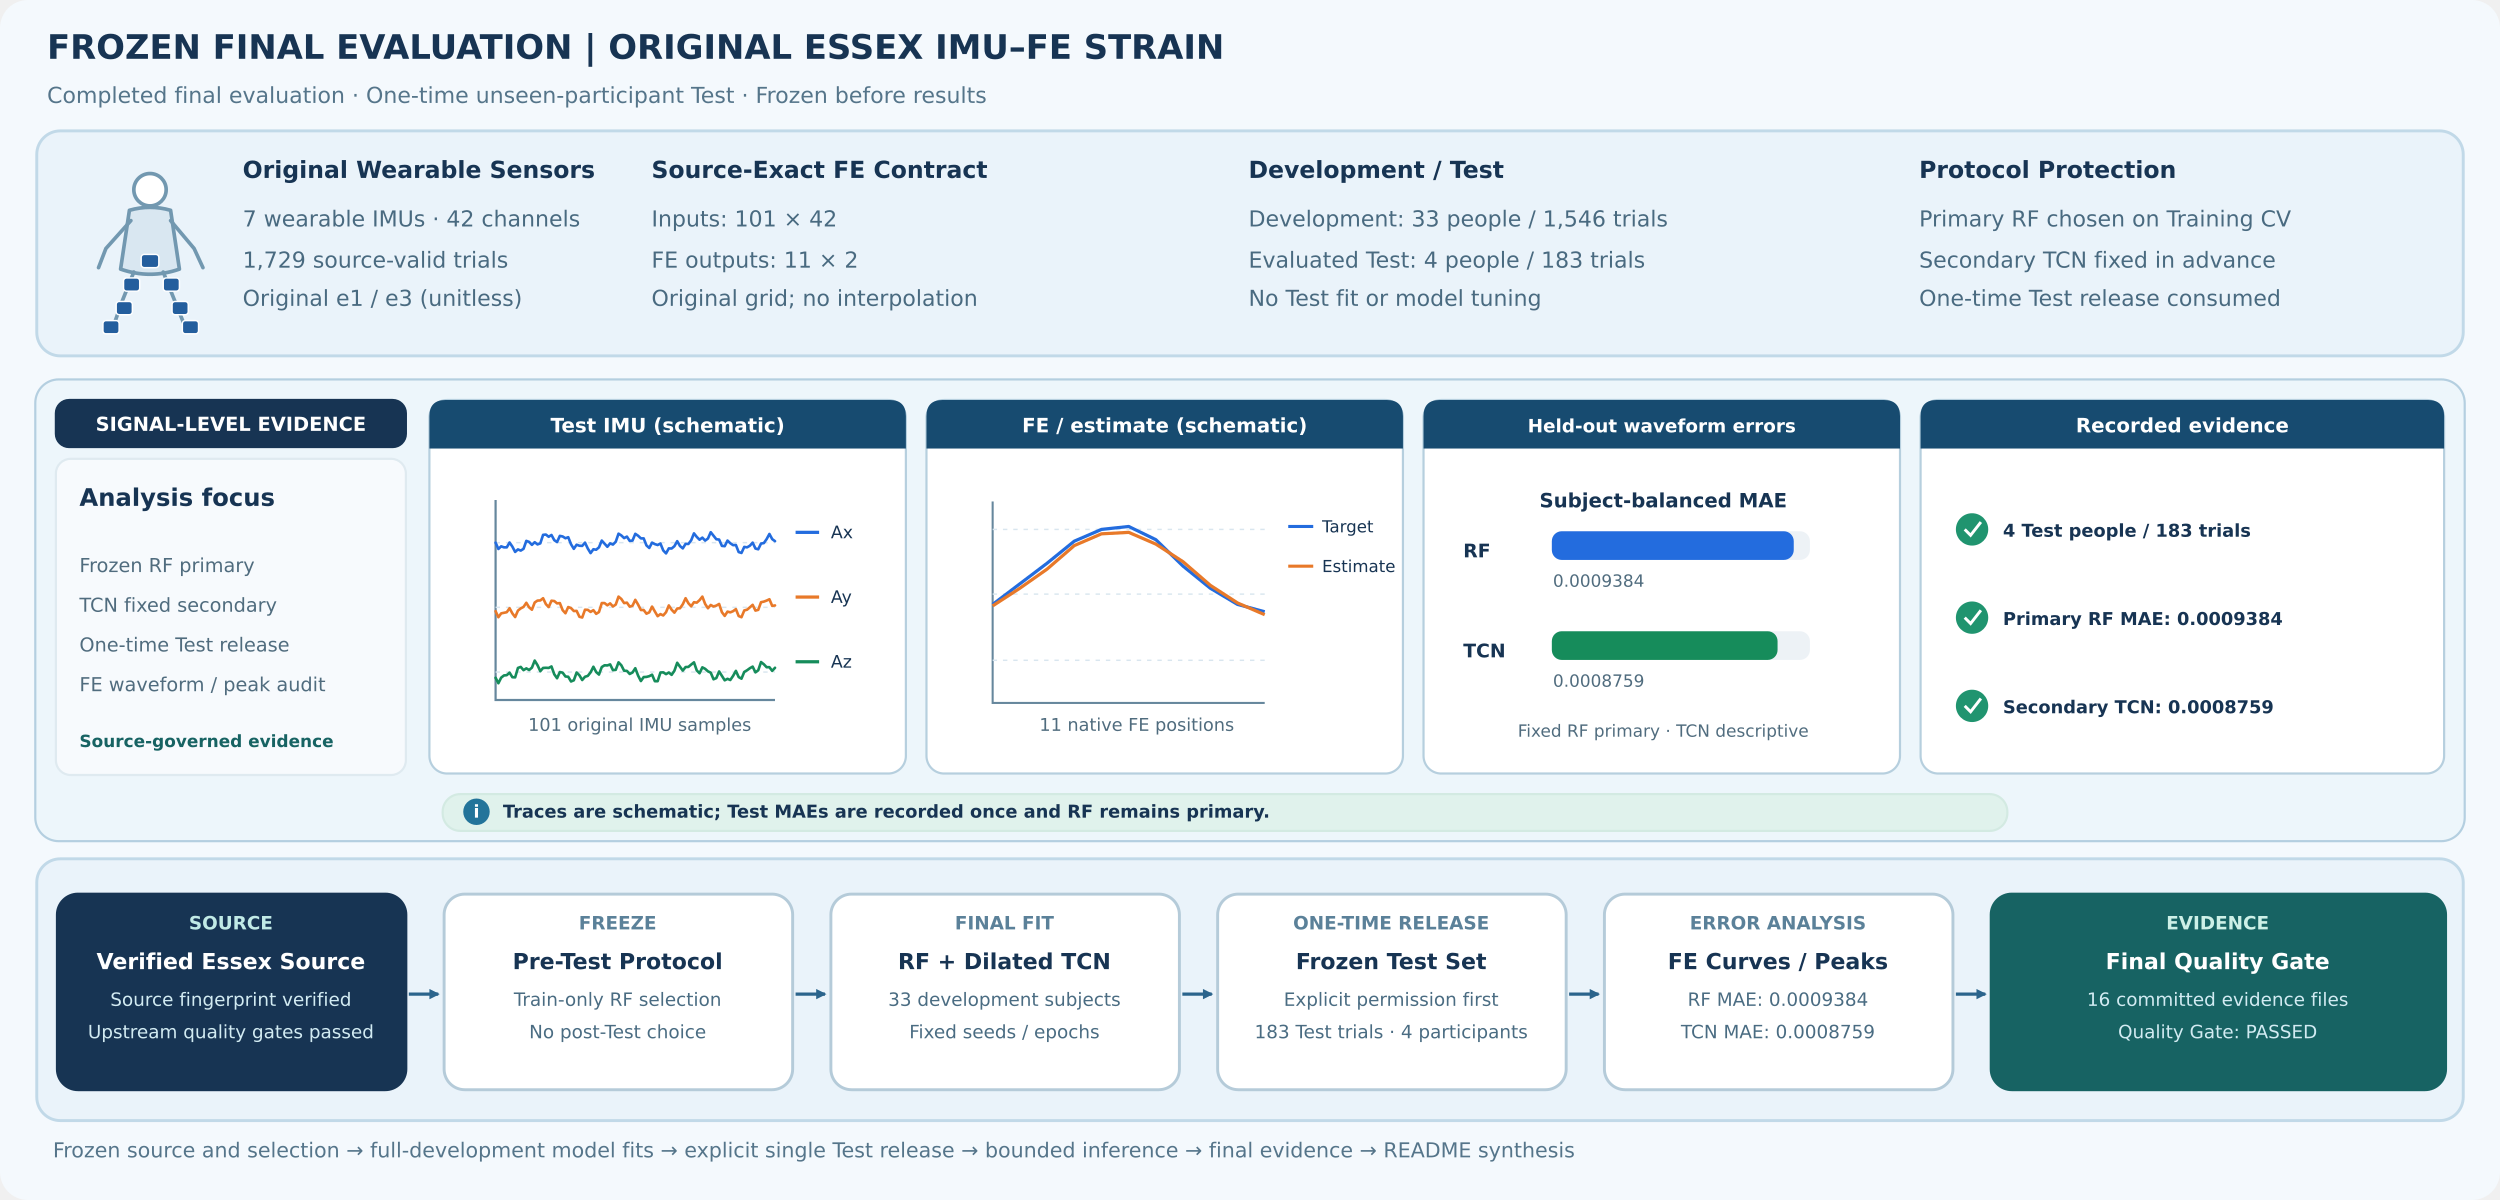
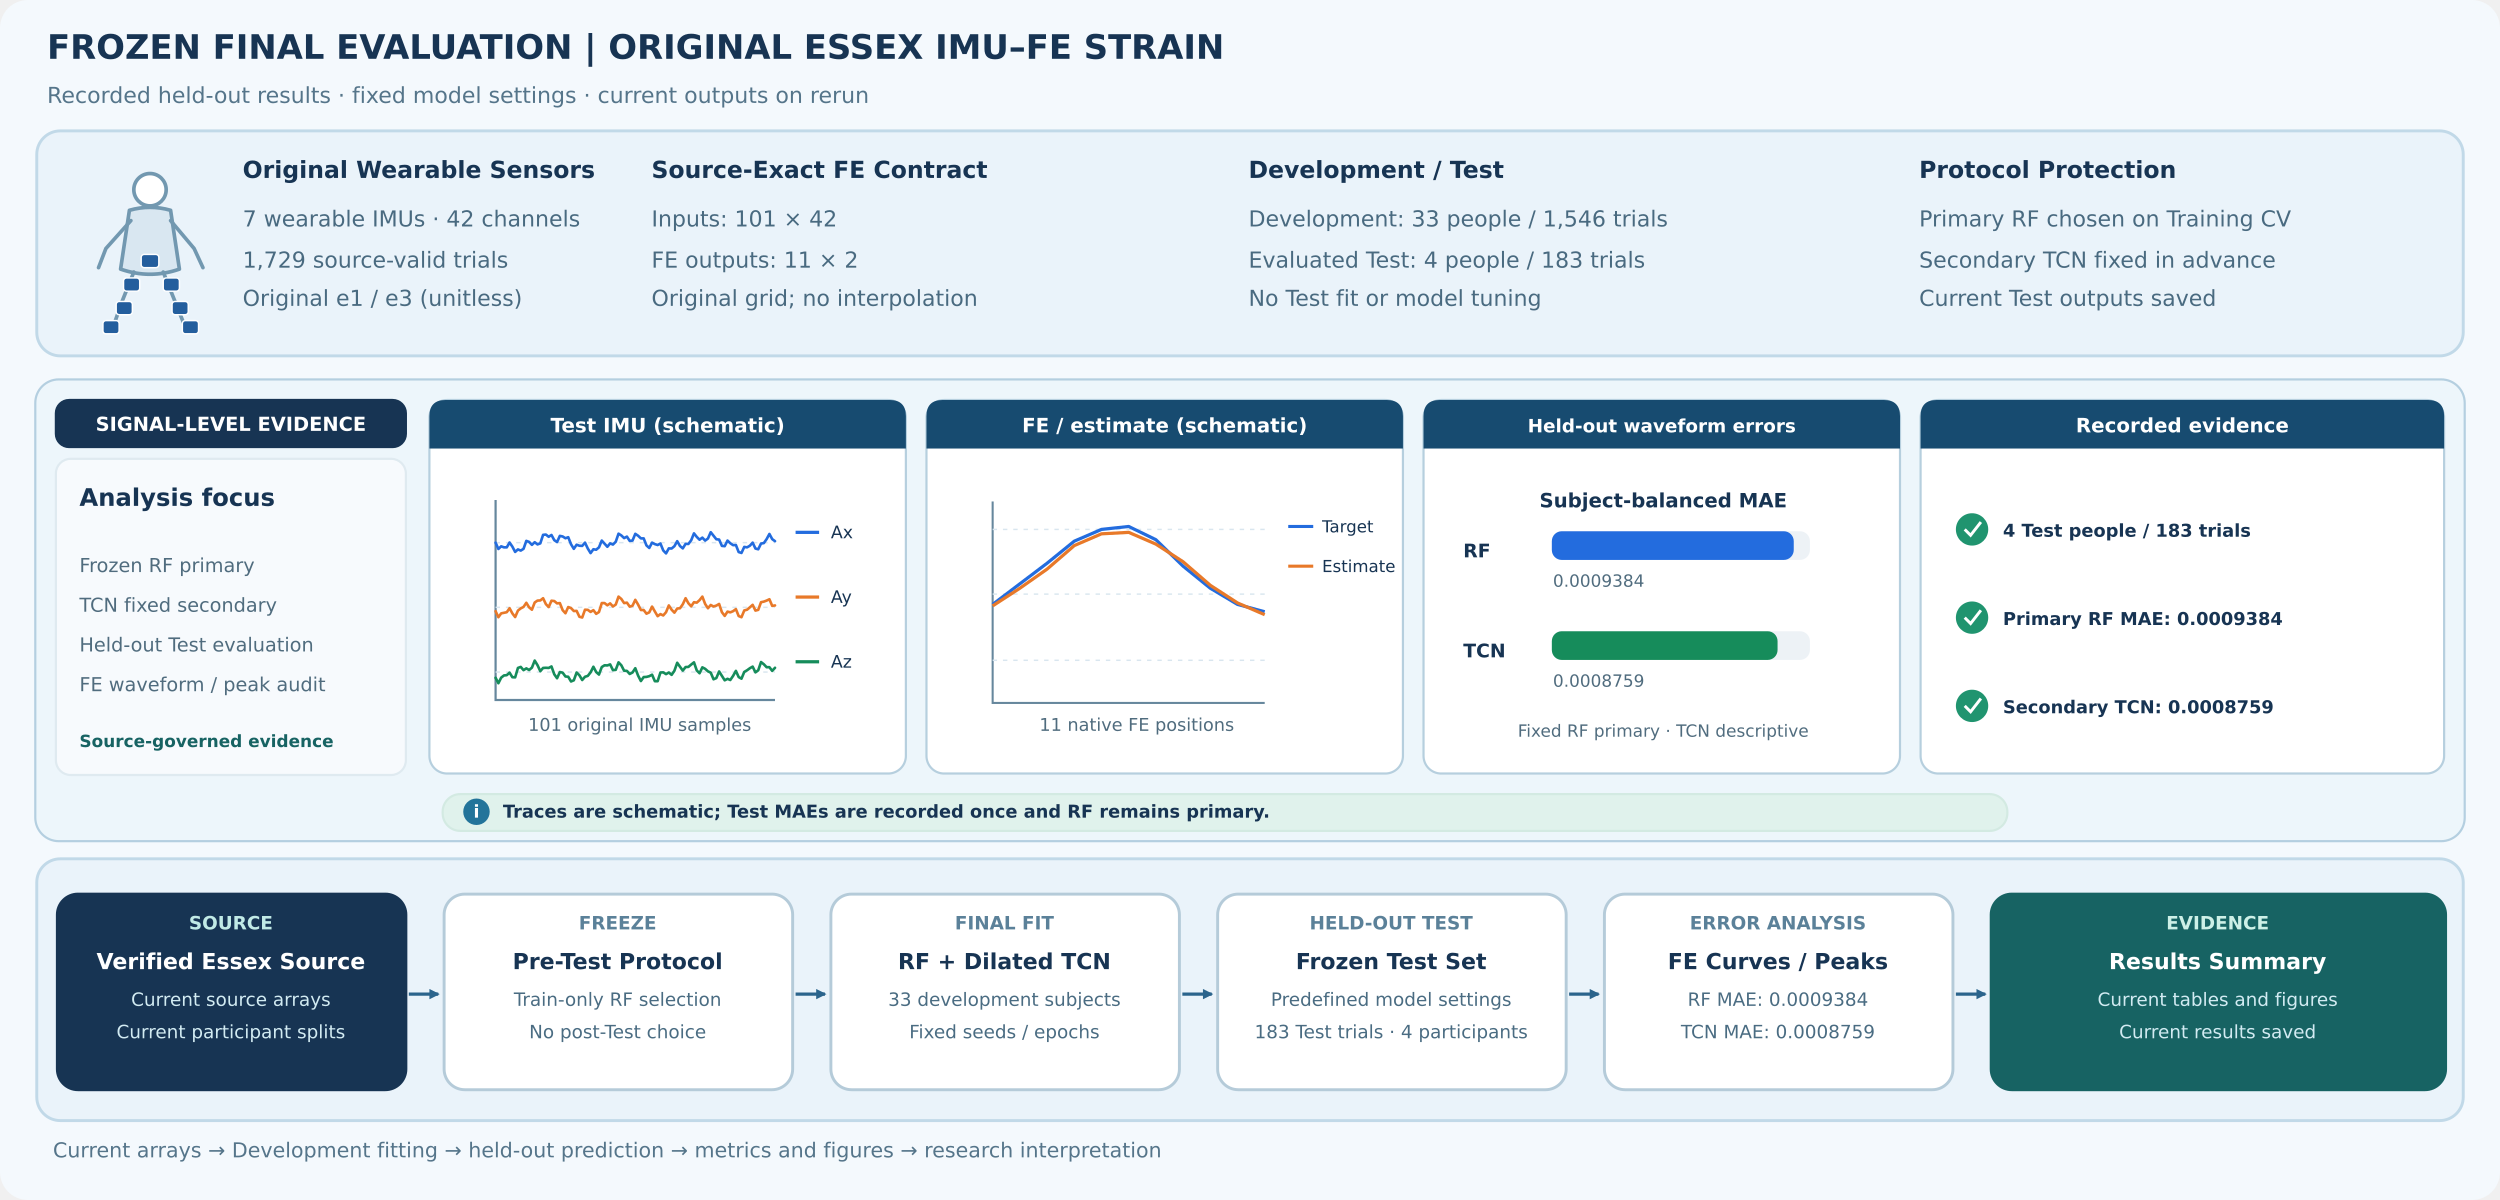
<svg xmlns="http://www.w3.org/2000/svg" width="1700" height="816" viewBox="0 0 1700 816" role="img" aria-labelledby="title desc">
  <defs>
    <marker id="arrow" markerUnits="userSpaceOnUse" markerWidth="7" markerHeight="7" refX="6" refY="3.5" orient="auto">
      <path d="M0 0 L7 3.5 L0 7 Z" fill="#2B648C" />
    </marker>
  </defs>
  <rect x="0" y="0" width="1700" height="816" rx="19" fill="#F4F9FD" />
  <g font-family="DejaVu Sans, Arial, sans-serif">
    <text x="32" y="40" font-size="23" font-weight="700" fill="#173453">FROZEN FINAL EVALUATION | ORIGINAL ESSEX IMU–FE STRAIN</text>
-     <text x="32" y="70" font-size="15" fill="#55758A">Completed final evaluation · One-time unseen-participant Test · Frozen before results</text>
+     <text x="32" y="70" font-size="15" fill="#55758A">Recorded held-out results · fixed model settings · current outputs on rerun</text>
    <rect x="25" y="89" width="1650" height="153" rx="16" fill="#EAF3FA" stroke="#C1D9E8" stroke-width="2" />
    <g stroke="#7298B0" stroke-width="2.5" stroke-linecap="round" stroke-linejoin="round">
      <circle cx="102" cy="129" r="11" fill="#FFFFFF" />
      <path d="M88 143 Q102 139 116 143 L122 183 Q102 190 82 183 Z" fill="#D9E7F1" />
      <path d="M89 150 L72 169 L67 182 M116 150 L132 169 L138 182 M91 185 L83 205 L76 225 M111 185 L119 205 L127 225" fill="none" />
    </g>
    <g fill="#245E9D" stroke="#FFFFFF" stroke-width="1">
      <rect x="96" y="173" width="12" height="9" rx="2" />
      <rect x="84" y="189" width="11" height="9" rx="2" />
      <rect x="111" y="189" width="11" height="9" rx="2" />
      <rect x="79" y="205" width="11" height="9" rx="2" />
      <rect x="117" y="205" width="11" height="9" rx="2" />
      <rect x="70" y="218" width="11" height="9" rx="2" />
      <rect x="124" y="218" width="11" height="9" rx="2" />
    </g>
    <g fill="#173453" font-size="16" font-weight="700">
      <text x="165" y="121">Original Wearable Sensors</text>
      <text x="443" y="121">Source-Exact FE Contract</text>
      <text x="849" y="121">Development / Test</text>
      <text x="1305" y="121">Protocol Protection</text>
    </g>
    <g fill="#496A80" font-size="15">
      <text x="165" y="154">7 wearable IMUs · 42 channels</text>
      <text x="165" y="182">1,729 source-valid trials</text>
      <text x="165" y="208">Original e1 / e3 (unitless)</text>
      <text x="443" y="154">Inputs: 101 × 42</text>
      <text x="443" y="182">FE outputs: 11 × 2</text>
      <text x="443" y="208">Original grid; no interpolation</text>
      <text x="849" y="154">Development: 33 people / 1,546 trials</text>
      <text x="849" y="182">Evaluated Test: 4 people / 183 trials</text>
      <text x="849" y="208">No Test fit or model tuning</text>
      <text x="1305" y="154">Primary RF chosen on Training CV</text>
      <text x="1305" y="182">Secondary TCN fixed in advance</text>
-       <text x="1305" y="208">One-time Test release consumed</text>
+       <text x="1305" y="208">Current Test outputs saved</text>
    </g>
    <g aria-label="Signal-level evidence and transformations">
      <rect x="24" y="258" width="1652" height="314" rx="16" fill="#EDF6FB" stroke="#B4CFE0" stroke-width="1.5" />
      <rect x="38" y="272" width="238" height="32" rx="9" fill="#173453" stroke="#173453" stroke-width="1.5" />
      <text x="157" y="293" font-size="13.2" fill="#FFFFFF" font-weight="700" text-anchor="middle">SIGNAL-LEVEL EVIDENCE</text>
      <rect x="38" y="312" width="238" height="215" rx="10" fill="#F7FAFD" stroke="#DFEAF0" stroke-width="1.5" />
      <text x="54" y="344" font-size="16.5" fill="#173453" font-weight="700">Analysis focus</text>
      <text x="54" y="389" font-size="13.1" fill="#506C7E">Frozen RF primary</text>
      <text x="54" y="416" font-size="13.1" fill="#506C7E">TCN fixed secondary</text>
-       <text x="54" y="443" font-size="13.1" fill="#506C7E">One-time Test release</text>
+       <text x="54" y="443" font-size="13.1" fill="#506C7E">Held-out Test evaluation</text>
      <text x="54" y="470" font-size="13.1" fill="#506C7E">FE waveform / peak audit</text>
      <text x="54" y="508" font-size="11.5" fill="#176363" font-weight="700">Source-governed evidence</text>
      <rect x="292" y="272" width="324" height="254" rx="12" fill="#FFFFFF" stroke="#B6CFDE" stroke-width="1.5" />
      <path d="M303 272 H605 Q616 272 616 283 V305 H292 V283 Q292 272 303 272 Z" fill="#174B70" />
      <text x="454" y="294" font-size="13.5" fill="#FFFFFF" font-weight="700" text-anchor="middle">Test IMU (schematic)</text>
      <rect x="630" y="272" width="324" height="254" rx="12" fill="#FFFFFF" stroke="#B6CFDE" stroke-width="1.5" />
      <path d="M641 272 H943 Q954 272 954 283 V305 H630 V283 Q630 272 641 272 Z" fill="#174B70" />
      <text x="792" y="294" font-size="13.5" fill="#FFFFFF" font-weight="700" text-anchor="middle">FE / estimate (schematic)</text>
      <rect x="968" y="272" width="324" height="254" rx="12" fill="#FFFFFF" stroke="#B6CFDE" stroke-width="1.5" />
      <path d="M979 272 H1281 Q1292 272 1292 283 V305 H968 V283 Q968 272 979 272 Z" fill="#174B70" />
      <text x="1130" y="294" font-size="12.5" fill="#FFFFFF" font-weight="700" text-anchor="middle">Held-out waveform errors</text>
      <rect x="1306" y="272" width="356" height="254" rx="12" fill="#FFFFFF" stroke="#B6CFDE" stroke-width="1.5" />
      <path d="M1317 272 H1651 Q1662 272 1662 283 V305 H1306 V283 Q1306 272 1317 272 Z" fill="#174B70" />
      <text x="1484" y="294" font-size="13.5" fill="#FFFFFF" font-weight="700" text-anchor="middle">Recorded evidence</text>
      <g aria-label="Illustrative 101-sample IMU acceleration traces">
        <path d="M337 340 V476 H527" stroke="#66879D" stroke-width="1.5" fill="none" />
        <path d="M337 369 H527" stroke="#D9E6EF" stroke-dasharray="3 4" />
        <polyline points="337.0,369.0 338.9,373.3 340.8,371.5 342.7,372.2 344.6,372.2 346.5,368.9 348.4,371.7 350.3,375.3 352.2,373.6 354.1,374.4 356.0,373.2 357.9,367.8 359.8,368.5 361.7,370.5 363.6,368.7 365.5,370.2 367.4,369.5 369.3,363.7 371.2,363.5 373.1,365.0 375.0,363.8 376.9,367.3 378.8,368.6 380.7,364.4 382.6,364.8 384.5,366.0 386.4,365.3 388.3,370.1 390.2,373.2 392.1,370.4 394.0,371.1 395.9,371.2 397.8,369.0 399.7,373.0 401.6,376.1 403.5,373.5 405.4,373.8 407.3,372.2 409.2,367.6 411.1,369.7 413.0,371.8 414.9,369.5 416.8,370.3 418.7,368.4 420.6,362.9 422.5,364.1 424.4,365.9 426.3,364.9 428.2,367.8 430.1,367.6 432.0,363.0 433.9,364.3 435.8,366.1 437.7,366.1 439.6,370.9 441.5,372.6 443.4,369.0 445.3,370.0 447.2,370.6 449.1,369.6 451.0,374.3 452.9,376.3 454.8,372.9 456.7,373.0 458.6,371.4 460.5,368.0 462.4,371.3 464.3,372.9 466.2,369.8 468.1,369.9 470.0,367.4 471.9,362.7 473.8,365.1 475.7,367.0 477.6,365.6 479.5,367.6 481.4,366.2 483.3,361.9 485.2,364.3 487.1,366.7 489.0,366.9 490.9,371.2 492.8,371.4 494.7,367.6 496.6,369.4 498.5,370.7 500.4,370.6 502.3,375.4 504.2,376.0 506.1,371.9 508.0,372.2 509.9,371.1 511.8,369.0 513.7,373.0 515.6,373.5 517.5,369.6 519.4,369.3 521.3,366.6 523.2,363.1 525.1,366.6 527.0,368.0" fill="none" stroke="#236CDE" stroke-width="1.8" stroke-linejoin="round" stroke-linecap="round" />
        <path d="M541 362 H557" stroke="#236CDE" stroke-width="2.2" />
        <text x="565" y="366" font-size="11.8" fill="#173453">Ax</text>
        <path d="M337 413 H527" stroke="#D9E6EF" stroke-dasharray="3 4" />
        <polyline points="337.0,415.6 338.9,419.7 340.8,417.1 342.7,416.7 344.6,416.3 346.5,413.6 348.4,417.1 350.3,419.6 352.2,415.2 354.1,413.7 356.0,412.7 357.9,409.9 359.8,413.0 361.7,414.6 363.6,409.7 365.5,408.4 367.4,408.3 369.3,406.8 371.2,410.8 373.1,412.8 375.0,408.5 376.9,408.7 378.8,410.3 380.7,410.1 382.6,414.9 384.5,417.0 386.4,412.8 388.3,413.5 390.2,415.5 392.1,415.4 394.0,419.4 395.9,419.9 397.8,414.6 399.7,414.7 401.6,416.1 403.5,414.9 405.4,417.4 407.3,416.2 409.2,410.1 411.1,410.1 413.0,411.6 414.9,410.3 416.8,412.4 418.7,411.1 420.6,405.7 422.5,407.3 424.4,410.1 426.3,409.8 428.2,412.5 430.1,411.9 432.0,407.9 433.9,411.1 435.8,414.8 437.7,414.8 439.6,417.3 441.5,416.4 443.4,412.5 445.3,415.8 447.2,419.0 449.1,417.6 451.0,418.5 452.9,416.3 454.8,411.7 456.7,414.6 458.6,416.6 460.5,413.8 462.4,413.6 464.3,410.9 466.2,406.8 468.1,410.2 470.0,412.3 471.9,409.5 473.8,409.8 475.7,408.1 477.6,405.7 479.5,410.7 481.4,413.6 483.3,411.4 485.2,412.4 487.1,411.8 489.0,410.7 490.9,416.3 492.8,418.8 494.7,415.9 496.6,416.4 498.5,415.6 500.4,414.2 502.3,418.9 504.2,419.7 506.1,415.1 508.0,414.6 509.9,413.0 511.8,411.3 513.7,415.2 515.6,414.7 517.5,409.5 519.4,409.1 521.3,408.4 523.2,407.5 525.1,412.0 527.0,411.7" fill="none" stroke="#E87929" stroke-width="1.8" stroke-linejoin="round" stroke-linecap="round" />
        <path d="M541 406 H557" stroke="#E87929" stroke-width="2.2" />
        <text x="565" y="410" font-size="11.8" fill="#173453">Ay</text>
        <path d="M337 457 H527" stroke="#D9E6EF" stroke-dasharray="3 4" />
        <polyline points="337.0,460.9 338.9,464.6 340.8,460.8 342.7,459.3 344.6,459.1 346.5,457.4 348.4,460.5 350.3,460.6 352.2,454.2 354.1,453.5 356.0,455.7 357.9,454.5 359.8,455.6 361.7,454.0 363.6,449.2 365.5,452.3 367.4,456.4 369.3,454.2 371.2,454.1 373.1,454.2 375.0,453.2 376.9,458.5 378.8,461.2 380.7,457.0 382.6,457.4 384.5,460.0 386.4,460.2 388.3,463.4 390.2,462.6 392.1,457.3 394.0,459.2 395.9,462.4 397.8,460.2 399.7,459.6 401.6,457.2 403.5,453.4 405.4,457.0 407.3,458.7 409.2,453.6 411.1,452.4 413.0,452.5 414.9,451.8 416.8,455.7 418.7,455.5 420.6,450.4 422.5,452.4 424.4,456.1 426.3,456.2 428.2,458.3 430.1,457.3 432.0,454.4 433.9,459.4 435.8,463.1 437.7,460.4 439.6,460.3 441.5,459.8 443.4,458.8 445.3,463.2 447.2,463.2 449.1,457.3 451.0,457.2 452.9,458.4 454.8,457.3 456.7,458.9 458.6,456.1 460.5,450.7 462.4,453.4 464.3,456.0 466.2,453.6 468.1,453.5 470.0,451.9 471.9,450.4 473.8,455.9 475.7,457.8 477.6,453.8 479.5,454.8 481.4,456.5 483.3,457.4 485.2,461.9 487.1,461.1 489.0,456.6 490.9,459.6 492.8,462.6 494.7,461.6 496.6,462.4 498.5,459.6 500.4,456.2 502.3,460.4 504.2,461.5 506.1,456.9 508.0,455.8 509.9,454.4 511.8,453.3 513.7,457.2 515.6,455.8 517.5,450.2 519.4,451.7 521.3,453.7 523.2,453.7 525.1,456.2 527.0,454.1" fill="none" stroke="#168C5B" stroke-width="1.8" stroke-linejoin="round" stroke-linecap="round" />
        <path d="M541 450 H557" stroke="#168C5B" stroke-width="2.2" />
        <text x="565" y="454" font-size="11.8" fill="#173453">Az</text>
        <text x="435" y="497" font-size="12" fill="#506C7E" text-anchor="middle">101 original IMU samples</text>
      </g>
      <g aria-label="Schematic FE target and model estimate profiles">
        <path d="M675 341 V478 H860" stroke="#66879D" fill="none" stroke-width="1.4" />
        <path d="M675 360 H860" stroke="#D9E6EF" stroke-dasharray="3 4" />
        <path d="M675 404 H860" stroke="#D9E6EF" stroke-dasharray="3 4" />
        <path d="M675 449 H860" stroke="#D9E6EF" stroke-dasharray="3 4" />
        <polyline points="675,411 693.5,397 712,383 730.5,368 749,360 767.5,358 786,367 804.5,385 823,400 841.5,411 860,416" fill="none" stroke="#236CDE" stroke-width="2.2" stroke-linejoin="round" />
        <path d="M876 358 H893" stroke="#236CDE" stroke-width="2.1" />
        <text x="899" y="362" font-size="11.3" fill="#173453">Target</text>
        <polyline points="675,412 693.5,400 712,387 730.5,371 749,363 767.5,362 786,370 804.5,382 823,398 841.5,410 860,418" fill="none" stroke="#E87929" stroke-width="2.2" stroke-linejoin="round" />
        <path d="M876 385 H893" stroke="#E87929" stroke-width="2.1" />
        <text x="899" y="389" font-size="11.3" fill="#173453">Estimate</text>
        <text x="773" y="497" font-size="12" fill="#506C7E" text-anchor="middle">11 native FE positions</text>
      </g>
      <g aria-label="recorded one-time test metrics">
        <text x="1131" y="345" font-size="13.4" fill="#173453" font-weight="700" text-anchor="middle">Subject-balanced MAE</text>
        <text x="995" y="379" font-size="12.8" fill="#173453" font-weight="700">RF</text>
        <rect x="1056" y="362" width="174" height="18" rx="6" fill="#EDF2F6" stroke="#EDF2F6" stroke-width="1.5" />
        <rect x="1056" y="362" width="163" height="18" rx="6" fill="#236CDE" stroke="#236CDE" stroke-width="1.5" />
        <text x="1056" y="399" font-size="11.5" fill="#506C7E">0.0009384</text>
        <text x="995" y="447" font-size="12.8" fill="#173453" font-weight="700">TCN</text>
        <rect x="1056" y="430" width="174" height="18" rx="6" fill="#EDF2F6" stroke="#EDF2F6" stroke-width="1.5" />
        <rect x="1056" y="430" width="152" height="18" rx="6" fill="#168C5B" stroke="#168C5B" stroke-width="1.5" />
        <text x="1056" y="467" font-size="11.5" fill="#506C7E">0.0008759</text>
        <text x="1131" y="501" font-size="11.5" fill="#506C7E" text-anchor="middle">Fixed RF primary · TCN descriptive</text>
      </g>
      <circle cx="1341" cy="360" r="11" fill="#20946F" />
      <path d="M1336 360 L1340 364 L1347 355" stroke="#FFFFFF" stroke-width="2" fill="none" />
      <text x="1362" y="365" font-size="12.1" fill="#173453" font-weight="700">4 Test people / 183 trials</text>
      <circle cx="1341" cy="420" r="11" fill="#20946F" />
      <path d="M1336 420 L1340 424 L1347 415" stroke="#FFFFFF" stroke-width="2" fill="none" />
      <text x="1362" y="425" font-size="12.1" fill="#173453" font-weight="700">Primary RF MAE: 0.0009384</text>
      <circle cx="1341" cy="480" r="11" fill="#20946F" />
      <path d="M1336 480 L1340 484 L1347 475" stroke="#FFFFFF" stroke-width="2" fill="none" />
      <text x="1362" y="485" font-size="12.1" fill="#173453" font-weight="700">Secondary TCN: 0.0008759</text>
      <rect x="301" y="540" width="1064" height="25" rx="12" fill="#E0F2EC" stroke="#D3EAE2" stroke-width="1.5" />
      <circle cx="324" cy="552" r="9" fill="#23749A" />
      <text x="324" y="556" font-size="12" fill="#FFFFFF" font-weight="700" text-anchor="middle">i</text>
      <text x="342" y="556" font-size="12.1" fill="#173453" font-weight="700">Traces are schematic; Test MAEs are recorded once and RF remains primary.</text>
    </g>
    <g transform="translate(0 326)" aria-label="Preserved research workflow">
      <rect x="25" y="258" width="1650" height="178" rx="16" fill="#EAF3FA" stroke="#C1D9E8" stroke-width="2" />
      <g stroke-width="2">
        <rect x="39" y="282" width="237" height="133" rx="14" fill="#173453" stroke="#173453" />
        <rect x="302" y="282" width="237" height="133" rx="14" fill="white" stroke="#B5CBD9" />
        <rect x="565" y="282" width="237" height="133" rx="14" fill="white" stroke="#B5CBD9" />
        <rect x="828" y="282" width="237" height="133" rx="14" fill="white" stroke="#B5CBD9" />
        <rect x="1091" y="282" width="237" height="133" rx="14" fill="white" stroke="#B5CBD9" />
        <rect x="1354" y="282" width="309" height="133" rx="14" fill="#176363" stroke="#176363" />
      </g>
      <g fill="none" stroke="#2B648C" stroke-width="2.2" marker-end="url(#arrow)">
        <path d="M278 350 H298" />
        <path d="M541 350 H561" />
        <path d="M804 350 H824" />
        <path d="M1067 350 H1087" />
        <path d="M1330 350 H1350" />
      </g>
      <g font-size="12.5" font-weight="700" text-anchor="middle">
        <text x="157" y="306" fill="#C1EAE6">SOURCE</text>
        <text x="420" y="306" fill="#5B8199">FREEZE</text>
        <text x="683" y="306" fill="#5B8199">FINAL FIT</text>
-         <text x="946" y="306" fill="#5B8199">ONE-TIME RELEASE</text>
+         <text x="946" y="306" fill="#5B8199">HELD-OUT TEST</text>
        <text x="1209" y="306" fill="#5B8199">ERROR ANALYSIS</text>
        <text x="1508" y="306" fill="#CDF0E7">EVIDENCE</text>
      </g>
      <g font-size="15" font-weight="700" text-anchor="middle">
        <text x="157" y="333" fill="white">Verified Essex Source</text>
        <text x="420" y="333" fill="#173453">Pre-Test Protocol</text>
        <text x="683" y="333" fill="#173453">RF + Dilated TCN</text>
        <text x="946" y="333" fill="#173453">Frozen Test Set</text>
        <text x="1209" y="333" fill="#173453">FE Curves / Peaks</text>
-         <text x="1508" y="333" fill="white">Final Quality Gate</text>
+         <text x="1508" y="333" fill="white">Results Summary</text>
      </g>
      <g font-size="12.5" text-anchor="middle">
-         <text x="157" y="358" fill="#D2EBF2">Source fingerprint verified</text>
-         <text x="157" y="380" fill="#D2EBF2">Upstream quality gates passed</text>
+         <text x="157" y="358" fill="#D2EBF2">Current source arrays</text>
+         <text x="157" y="380" fill="#D2EBF2">Current participant splits</text>
        <text x="420" y="358" fill="#4A6C82">Train-only RF selection</text>
        <text x="420" y="380" fill="#4A6C82">No post-Test choice</text>
        <text x="683" y="358" fill="#4A6C82">33 development subjects</text>
        <text x="683" y="380" fill="#4A6C82">Fixed seeds / epochs</text>
-         <text x="946" y="358" fill="#4A6C82">Explicit permission first</text>
+         <text x="946" y="358" fill="#4A6C82">Predefined model settings</text>
        <text x="946" y="380" fill="#4A6C82">183 Test trials · 4 participants</text>
        <text x="1209" y="358" fill="#4A6C82">RF MAE: 0.0009384</text>
        <text x="1209" y="380" fill="#4A6C82">TCN MAE: 0.0008759</text>
-         <text x="1508" y="358" fill="#D2EBF2">16 committed evidence files</text>
-         <text x="1508" y="380" fill="#D2EBF2">Quality Gate: PASSED</text>
+         <text x="1508" y="358" fill="#D2EBF2">Current tables and figures</text>
+         <text x="1508" y="380" fill="#D2EBF2">Current results saved</text>
      </g>
-       <text x="36" y="461" font-size="14" fill="#55758A">Frozen source and selection → full-development model fits → explicit single Test release → bounded inference → final evidence → README synthesis</text>
+       <text x="36" y="461" font-size="14" fill="#55758A">Current arrays → Development fitting → held-out prediction → metrics and figures → research interpretation</text>
    </g>
  </g>
</svg>
